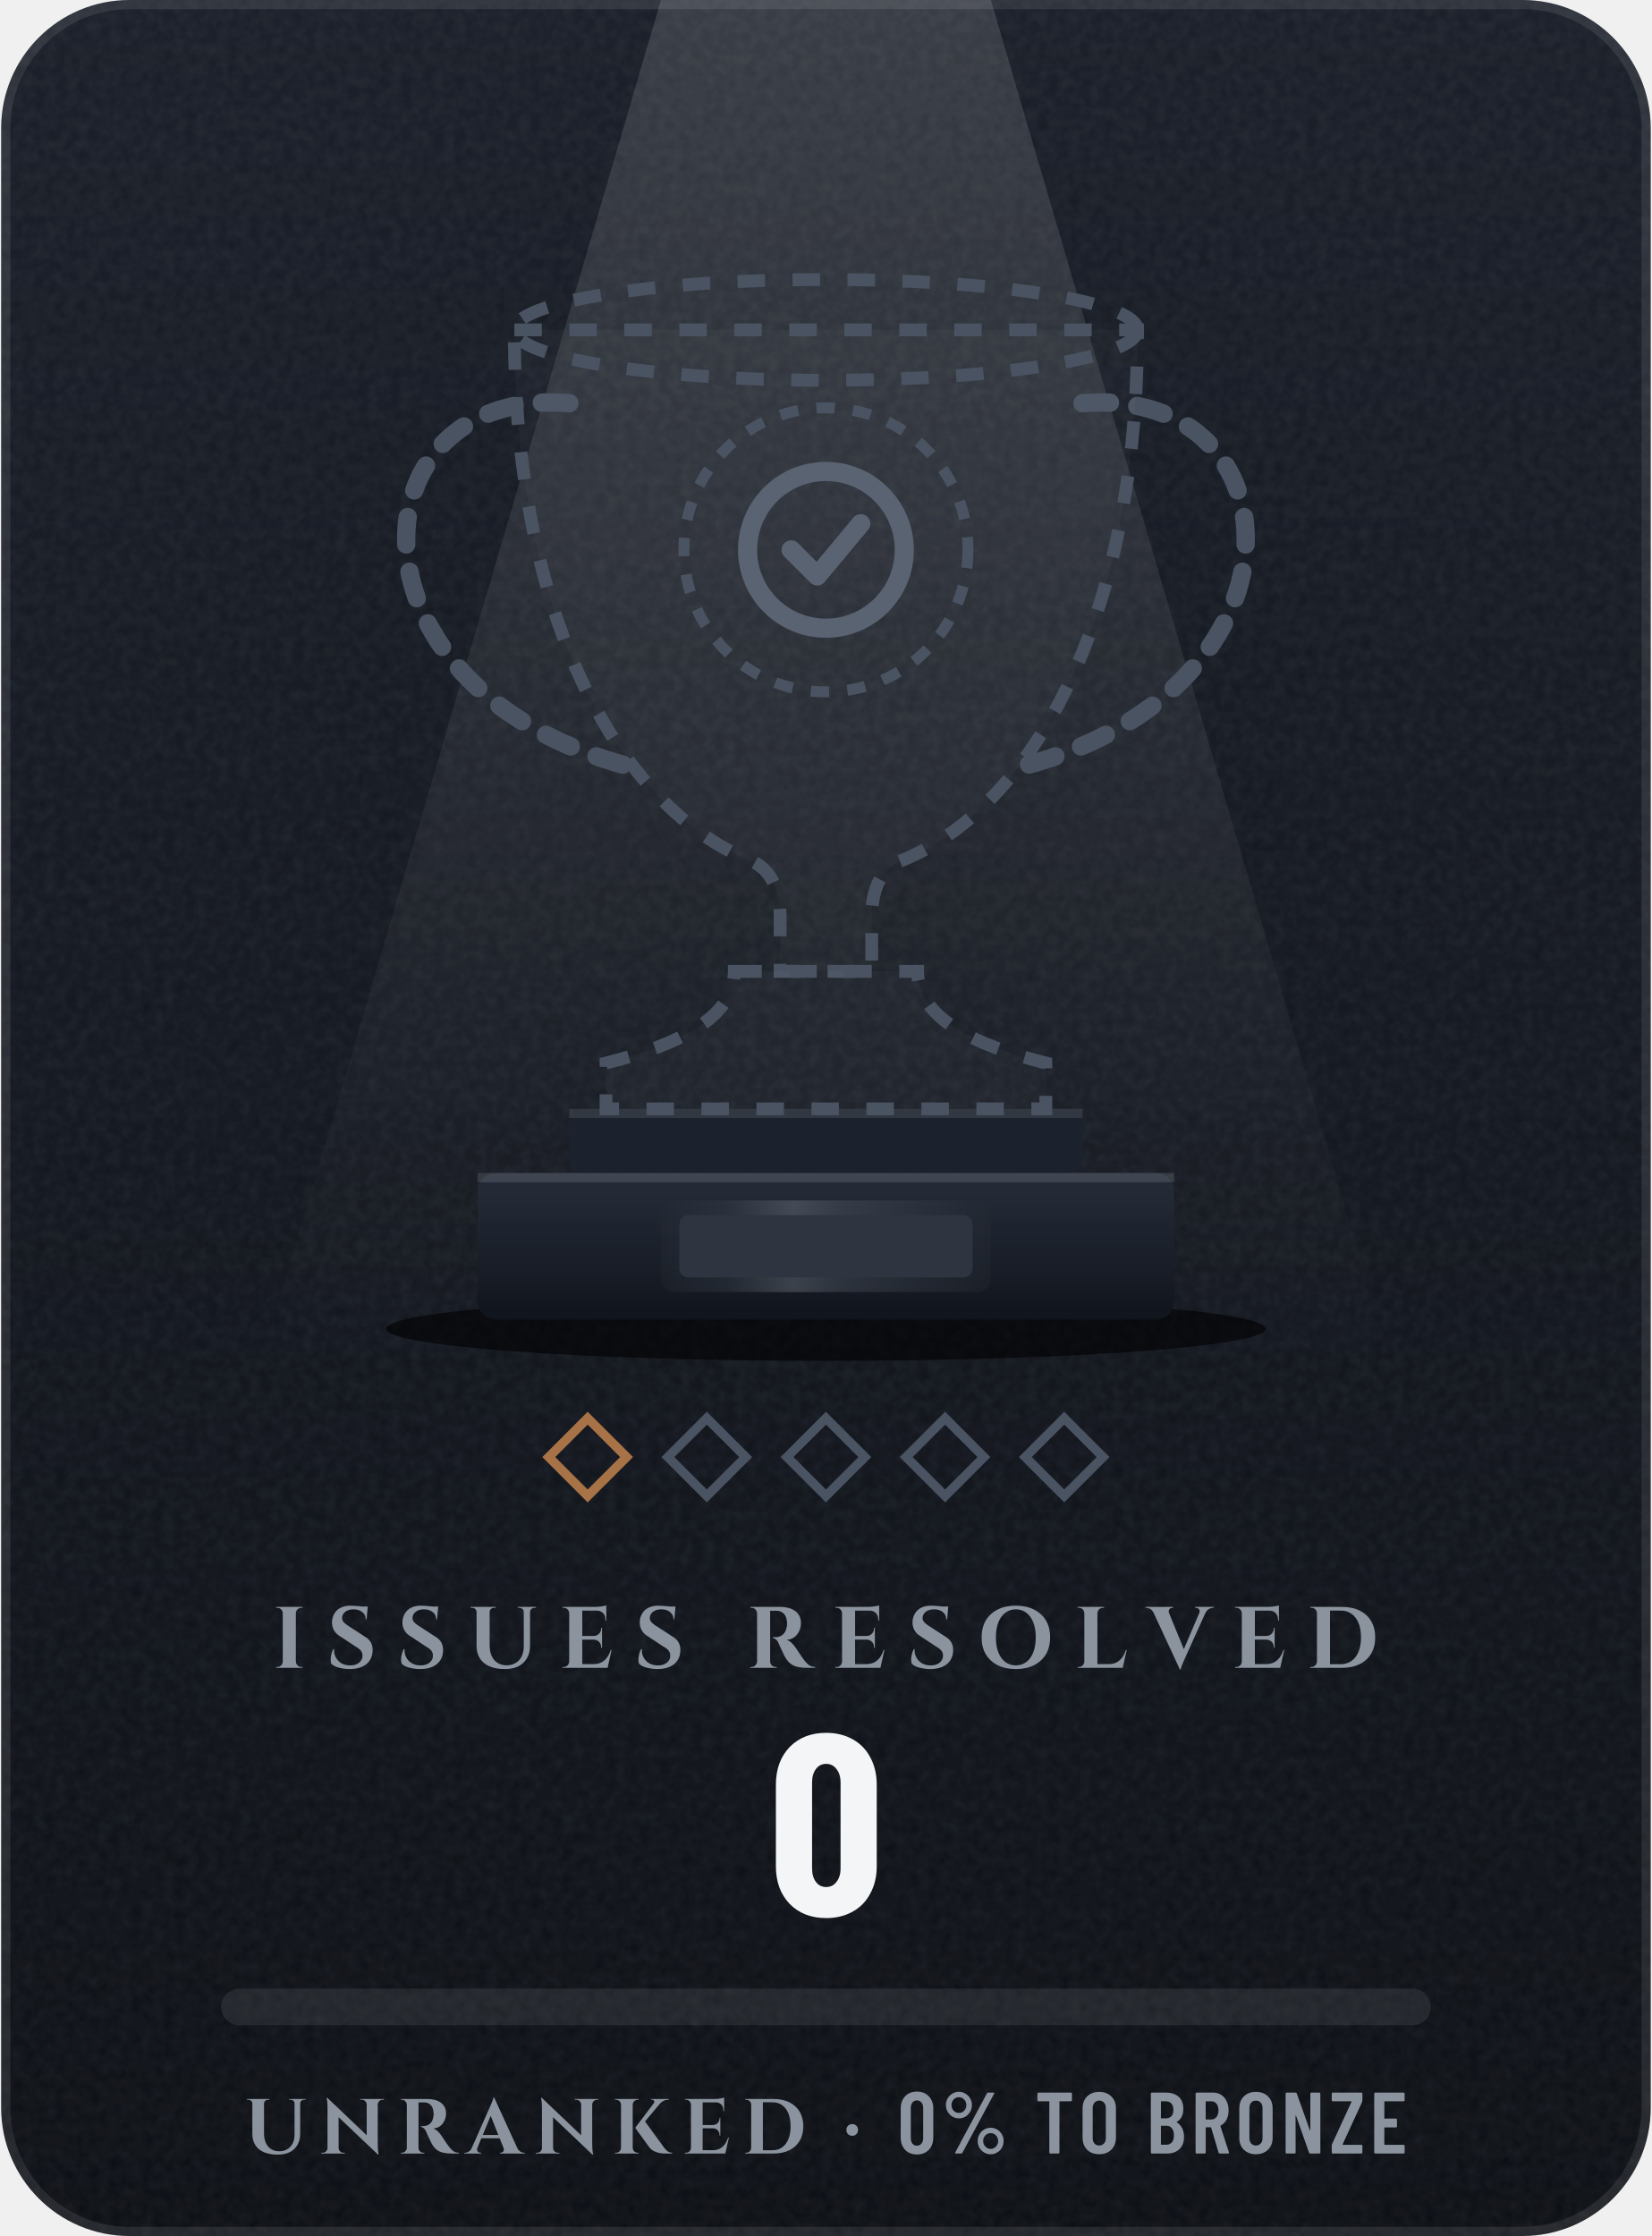
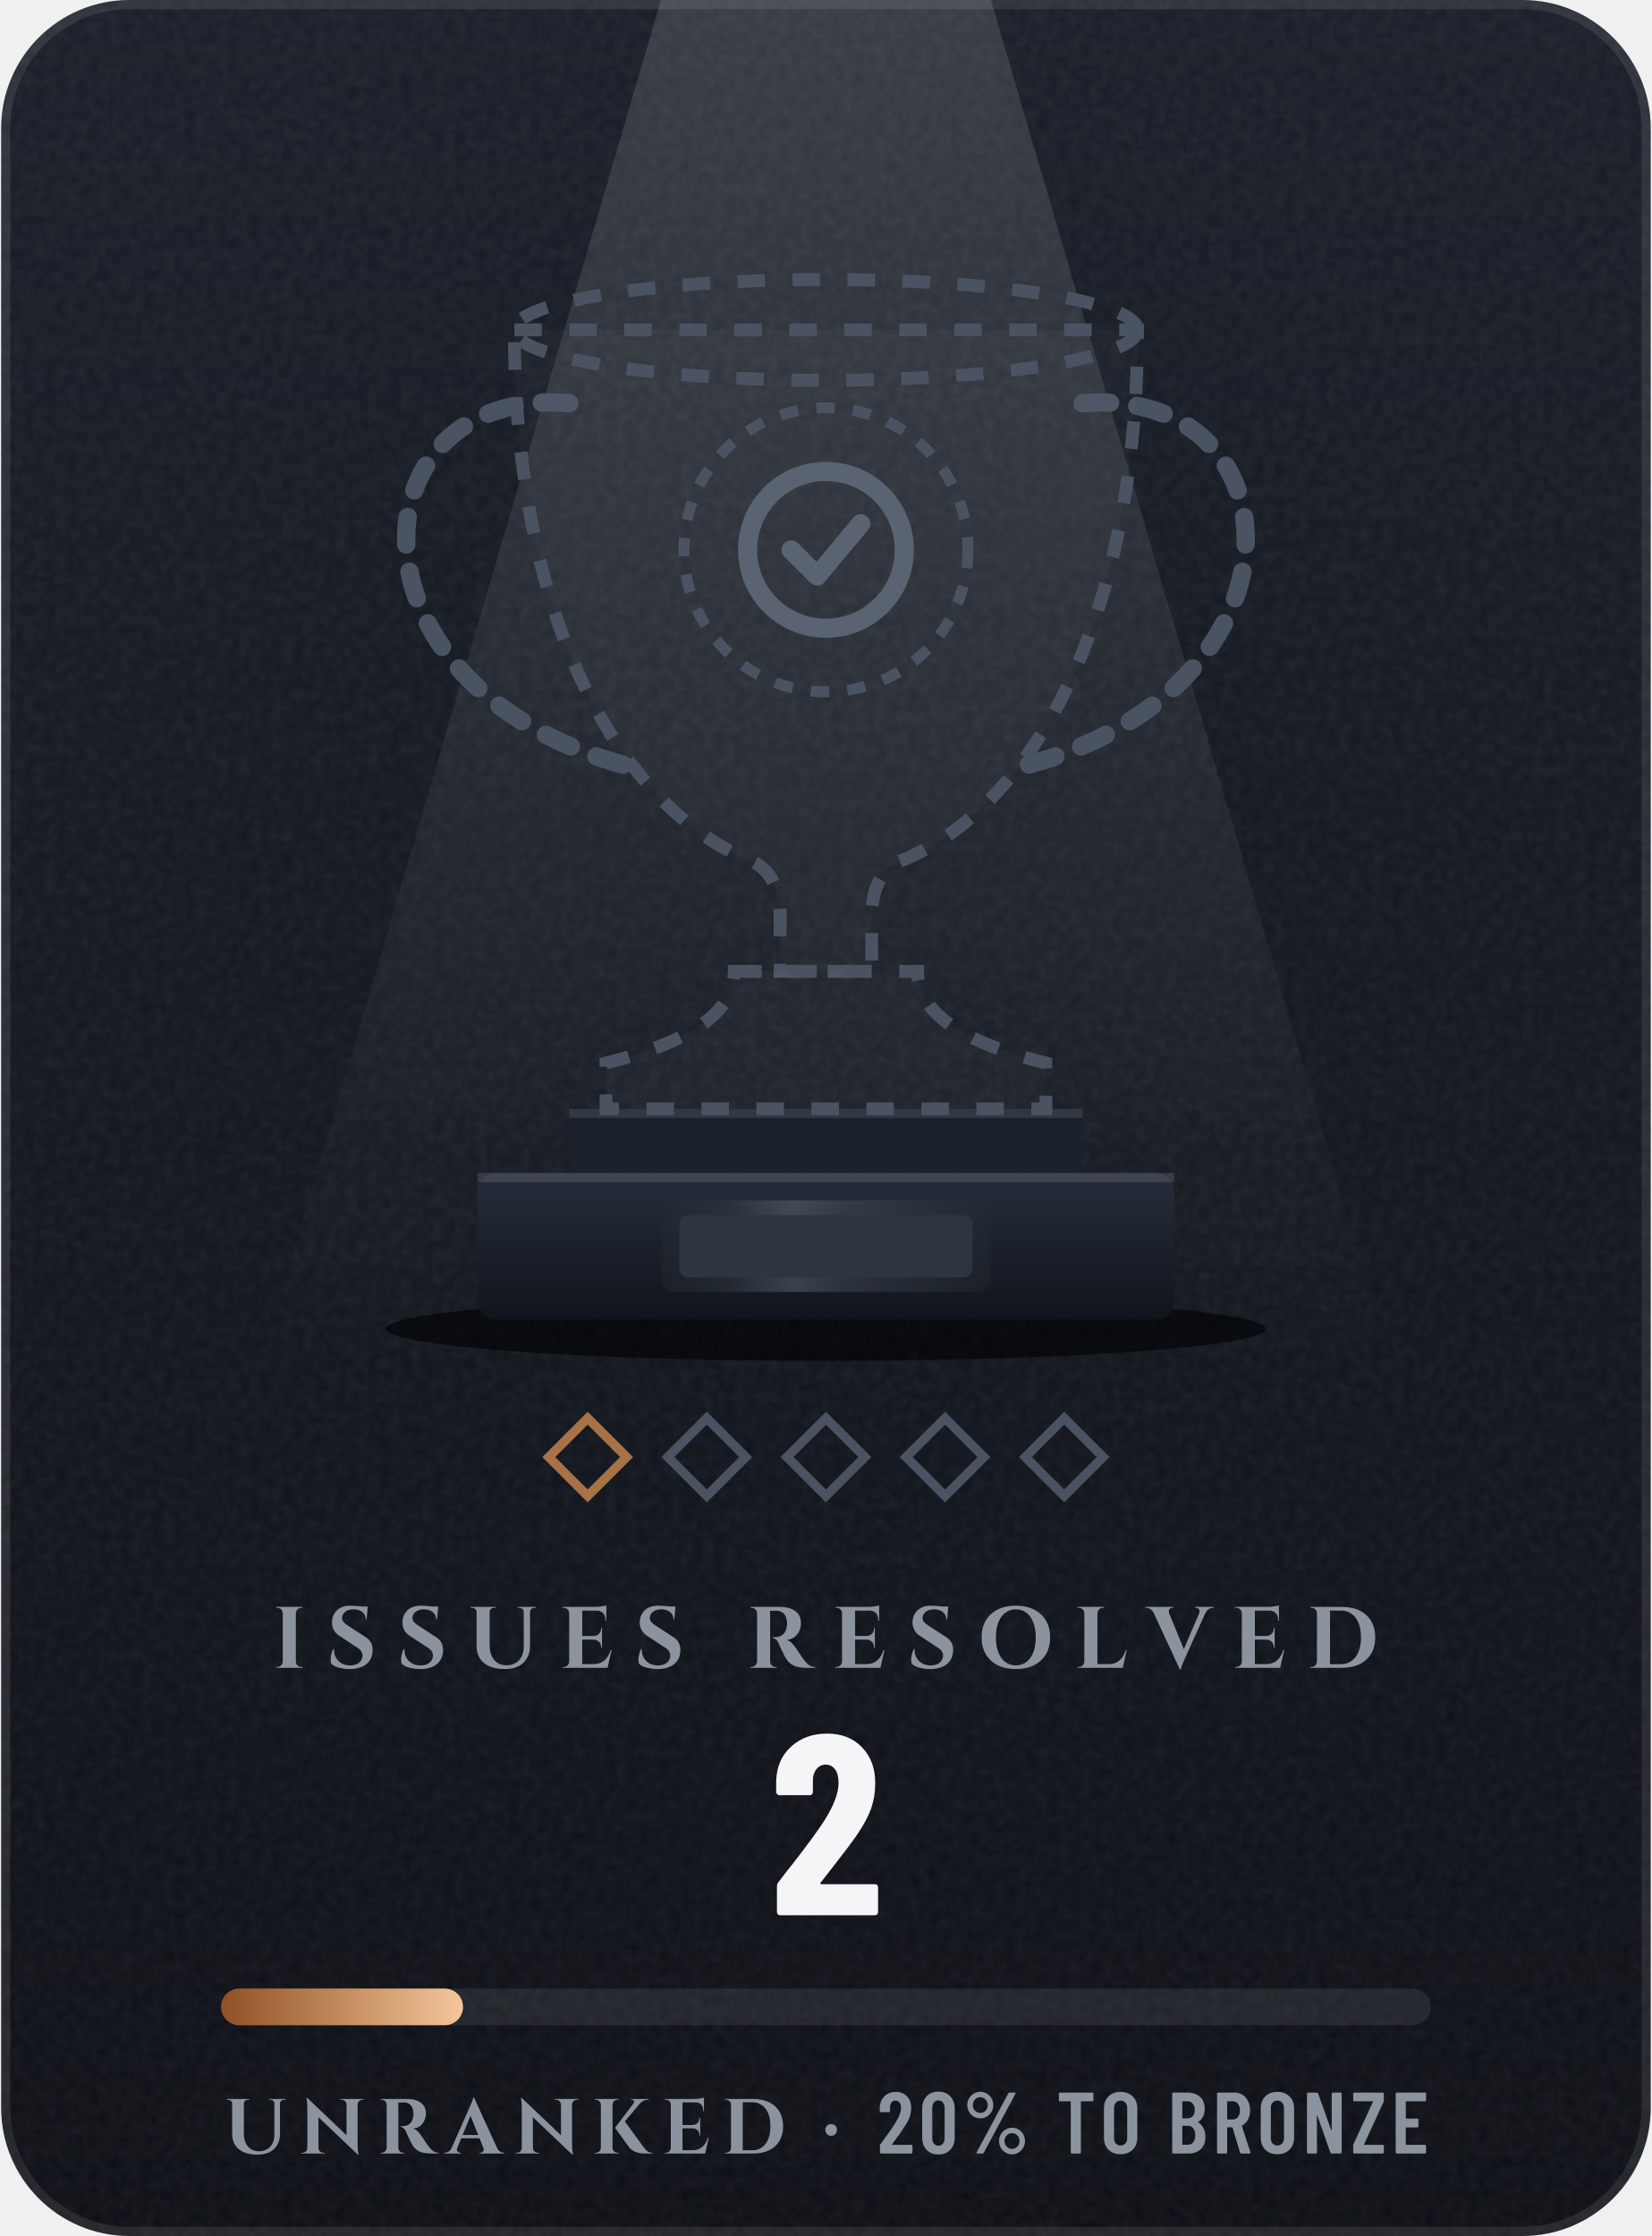
- <svg xmlns="http://www.w3.org/2000/svg" width="164" height="222" viewBox="0 0 180 244" role="img" aria-label="Issues Resolved trophy: Unranked, 0, 0% to Bronze">
+ <svg xmlns="http://www.w3.org/2000/svg" width="164" height="222" viewBox="0 0 180 244" role="img" aria-label="Issues Resolved trophy: Unranked, 2, 20% to Bronze">
  <defs>
    <linearGradient id="bg" x1="0" y1="0" x2="0" y2="1">
      <stop offset="0" stop-color="#171C26" />
      <stop offset="1" stop-color="#0A0D13" />
    </linearGradient>
    <clipPath id="card">
      <rect width="180" height="244" rx="14" />
    </clipPath>
    <filter id="grain" x="0" y="0" width="100%" height="100%">
      <feTurbulence type="fractalNoise" baseFrequency=".85" numOctaves="2" stitchTiles="stitch" />
      <feColorMatrix values="0 0 0 0 1 0 0 0 0 1 0 0 0 0 1 0 0 0 .07 0" />
    </filter>
    <radialGradient id="glow" cx=".5" cy=".5" r=".5">
      <stop offset="0" stop-color="#5A626D" stop-opacity="0" />
      <stop offset="1" stop-color="#5A626D" stop-opacity="0" />
    </radialGradient>
    <linearGradient id="mh" x1="0" y1="0" x2="1" y2="0">
      <stop offset="0" stop-color="#252A32" />
      <stop offset="0.2" stop-color="#3A414B" />
      <stop offset="0.4" stop-color="#838B96" />
      <stop offset="0.54" stop-color="#5A626D" />
      <stop offset="0.78" stop-color="#3A414B" />
      <stop offset="1" stop-color="#252A32" />
    </linearGradient>
    <linearGradient id="md" x1="0" y1="0" x2="1" y2="1">
      <stop offset="0" stop-color="#252A32" />
      <stop offset="0.2" stop-color="#3A414B" />
      <stop offset="0.4" stop-color="#838B96" />
      <stop offset="0.54" stop-color="#5A626D" />
      <stop offset="0.78" stop-color="#3A414B" />
      <stop offset="1" stop-color="#252A32" />
    </linearGradient>
    <linearGradient id="mdr" x1="1" y1="1" x2="0" y2="0">
      <stop offset="0" stop-color="#252A32" />
      <stop offset="0.2" stop-color="#3A414B" />
      <stop offset="0.4" stop-color="#838B96" />
      <stop offset="0.54" stop-color="#5A626D" />
      <stop offset="0.78" stop-color="#3A414B" />
      <stop offset="1" stop-color="#252A32" />
    </linearGradient>
    <linearGradient id="dia" x1="0" y1="0" x2="1" y2="0">
      <stop offset="0" stop-color="#6CCBFF" />
      <stop offset=".5" stop-color="#C4B2FF" />
      <stop offset="1" stop-color="#F29BDD" />
    </linearGradient>
    <linearGradient id="pb" x1="0" y1="0" x2="1" y2="0">
      <stop offset="0" stop-color="#8F5125" />
      <stop offset="1" stop-color="#F5C69A" />
    </linearGradient>
    <linearGradient id="shg" x1="0" y1="0" x2="1" y2="0">
      <stop offset="0" stop-color="#FFFFFF" stop-opacity="0" />
      <stop offset=".5" stop-color="#FFFFFF" stop-opacity=".6" />
      <stop offset="1" stop-color="#FFFFFF" stop-opacity="0" />
    </linearGradient>
    <linearGradient id="mu" gradientUnits="userSpaceOnUse" x1="38" y1="0" x2="142" y2="0">
      <stop offset="0" stop-color="#252A32" />
      <stop offset="0.2" stop-color="#3A414B" />
      <stop offset="0.4" stop-color="#838B96" />
      <stop offset="0.54" stop-color="#5A626D" />
      <stop offset="0.78" stop-color="#3A414B" />
      <stop offset="1" stop-color="#252A32" />
    </linearGradient>
    <linearGradient id="cone" x1="0" y1="0" x2="0" y2="1">
      <stop offset="0" stop-color="#FFFFFF" stop-opacity=".13" />
      <stop offset="1" stop-color="#FFFFFF" stop-opacity="0" />
    </linearGradient>
    <linearGradient id="rim" x1="0" y1="0" x2="0" y2="1">
      <stop offset="0" stop-color="#181B20" />
      <stop offset="1" stop-color="#3A414B" />
    </linearGradient>
    <linearGradient id="pl" x1="0" y1="0" x2="0" y2="1">
      <stop offset="0" stop-color="#262D3A" />
      <stop offset="1" stop-color="#10141C" />
    </linearGradient>
    <radialGradient id="en" cx=".4" cy=".35" r=".75">
      <stop offset="0" stop-color="#D85F77" />
      <stop offset=".6" stop-color="#CB2A4A" />
      <stop offset="1" stop-color="#5B1321" />
    </radialGradient>
    <clipPath id="cup">
      <path d="M56 36H124C124 70 111 89 98 94C96 95 95 97 95 100V106H85V100C85 97 84 95 82 94C69 89 56 70 56 36Z" />
      <path d="M80 106H100C100 111 106 114 114 116V121H66V116C74 114 80 111 80 106Z" />
    </clipPath>
  </defs>
  <g clip-path="url(#card)">
    <rect width="180" height="244" fill="url(#bg)" />
    <rect width="180" height="244" filter="url(#grain)" />
  </g>
  <rect x=".5" y=".5" width="179" height="243" rx="13.5" fill="none" stroke="#FFFFFF" stroke-opacity=".09" />
  <path d="M72 0H108L152 150H28Z" fill="url(#cone)" />
  <circle cx="90" cy="72" r="64" fill="url(#glow)" />
  <ellipse cx="90" cy="145" rx="48" ry="3.5" fill="#000000" fill-opacity=".6" />
  <rect x="62" y="121" width="56" height="7" rx="1.5" fill="#1C222D" />
  <rect x="62" y="121" width="56" height="1" fill="#FFFFFF" fill-opacity=".1" />
  <rect x="52" y="128" width="76" height="16" rx="2" fill="url(#pl)" />
  <rect x="52" y="128" width="76" height="1" fill="#FFFFFF" fill-opacity=".12" />
  <rect x="72" y="131" width="36" height="10" rx="1.5" fill="url(#mh)" opacity="0.35" />
  <rect x="74" y="132.6" width="32" height="6.8" rx="1" fill="#2E3440" />
  <path d="M62 44C38 42 36 76 70 84M118 44C142 42 144 76 110 84" fill="none" stroke="#4A5361" stroke-width="2" stroke-dasharray="3 3" stroke-linecap="round" />
  <path d="M56 36H124C124 70 111 89 98 94C96 95 95 97 95 100V106H85V100C85 97 84 95 82 94C69 89 56 70 56 36Z" fill="#FFFFFF" fill-opacity=".025" stroke="#4A5361" stroke-width="1.4" stroke-dasharray="3 3" />
  <path d="M80 106H100C100 111 106 114 114 116V121H66V116C74 114 80 111 80 106Z" fill="#FFFFFF" fill-opacity=".025" stroke="#4A5361" stroke-width="1.4" stroke-dasharray="3 3" />
  <ellipse cx="90" cy="36" rx="34" ry="5.5" fill="none" stroke="#4A5361" stroke-width="1.4" stroke-dasharray="3 3" />
  <circle cx="90" cy="60" r="15.5" fill="none" stroke="#4A5361" stroke-width="1.2" stroke-dasharray="2 2" />
  <g transform="translate(78.6 48.6) scale(0.95)" fill="none" stroke="#5A6371" stroke-width="2.2" stroke-linecap="round" stroke-linejoin="round">
    <circle cx="12" cy="12" r="9" />
    <path d="M8 12l3 3 5-6" />
  </g>
  <rect x="-3" y="-3" width="6" height="6" transform="translate(64 159) rotate(45)" fill="none" stroke="#CC8850" stroke-opacity=".8" />
  <rect x="-3" y="-3" width="6" height="6" transform="translate(77 159) rotate(45)" fill="none" stroke="#4A5361" stroke-opacity="1" />
  <rect x="-3" y="-3" width="6" height="6" transform="translate(90 159) rotate(45)" fill="none" stroke="#4A5361" stroke-opacity="1" />
  <rect x="-3" y="-3" width="6" height="6" transform="translate(103 159) rotate(45)" fill="none" stroke="#4A5361" stroke-opacity="1" />
  <rect x="-3" y="-3" width="6" height="6" transform="translate(116 159) rotate(45)" fill="none" stroke="#4A5361" stroke-opacity="1" />
  <g transform="translate(29.6 182) scale(0.0095 -0.0095)" fill="#8B949E">
    <use href="#s73" x="0" />
    <use href="#s83" x="619" />
    <use href="#s83" x="1428" />
    <use href="#s85" x="2238" />
    <use href="#s69" x="3290" />
    <use href="#s83" x="4154" />
    <use href="#s82" x="5445" />
    <use href="#s69" x="6424" />
    <use href="#s83" x="7287" />
    <use href="#s79" x="8097" />
    <use href="#s76" x="9207" />
    <use href="#s86" x="10056" />
    <use href="#s69" x="11016" />
    <use href="#s68" x="11879" />
  </g>
-   <g transform="translate(83.7 209) scale(0.028 -0.028)" fill="#F3F5F7">
-     <use href="#n48" x="0" />
+   <g transform="translate(83.9 209) scale(0.028 -0.028)" fill="#F3F5F7">
+     <use href="#n50" x="0" />
  </g>
  <rect x="24" y="217" width="132" height="4" rx="2" fill="#FFFFFF" fill-opacity=".08" />
-   <g transform="translate(26.5 235) scale(0.0085 -0.0085)" fill="#8B949E">
+   <rect x="24" y="217" width="26.4" height="4" rx="2" fill="url(#pb)" />
+   <g transform="translate(24.3 235) scale(0.0085 -0.0085)" fill="#8B949E">
    <use href="#s85" x="0" />
    <use href="#s78" x="962" />
    <use href="#s82" x="1968" />
    <use href="#s65" x="2857" />
    <use href="#s78" x="3715" />
    <use href="#s75" x="4721" />
    <use href="#s69" x="5619" />
    <use href="#s68" x="6392" />
  </g>
-   <g transform="translate(91.9 235) scale(0.009 -0.009)" fill="#8B949E">
+   <g transform="translate(89.6 235) scale(0.009 -0.009)" fill="#8B949E">
    <use href="#m183" x="0" />
  </g>
-   <g transform="translate(97.8 235) scale(0.0095 -0.0095)" fill="#8B949E">
-     <use href="#m48" x="0" />
-     <use href="#m37" x="503" />
-     <use href="#m84" x="1580" />
-     <use href="#m79" x="2085" />
-     <use href="#m66" x="2857" />
-     <use href="#m82" x="3371" />
-     <use href="#m79" x="3885" />
-     <use href="#m78" x="4405" />
-     <use href="#m90" x="4964" />
-     <use href="#m69" x="5423" />
+   <g transform="translate(95.6 235) scale(0.0095 -0.0095)" fill="#8B949E">
+     <use href="#m50" x="0" />
+     <use href="#m48" x="478" />
+     <use href="#m37" x="980" />
+     <use href="#m84" x="2058" />
+     <use href="#m79" x="2562" />
+     <use href="#m66" x="3334" />
+     <use href="#m82" x="3849" />
+     <use href="#m79" x="4363" />
+     <use href="#m78" x="4882" />
+     <use href="#m90" x="5442" />
+     <use href="#m69" x="5901" />
  </g>
  <defs>
    <path id="m37" d="M54 557Q54 598 74 633Q94 668 128 688Q163 709 204 709Q244 709 278 688Q313 668 333 633Q353 598 353 557Q353 515 333 480Q313 445 279 424Q245 404 204 404Q163 404 128 424Q94 445 74 480Q54 515 54 557ZM162 14 526 692Q530 700 541 700H599Q606 700 608 696Q610 692 607 686L243 8Q239 0 228 0H170Q163 0 161 4Q159 8 162 14ZM289 557Q289 594 264 620Q239 647 204 647Q168 647 143 621Q118 595 118 557Q118 519 143 492Q168 466 204 466Q240 466 264 492Q289 519 289 557ZM419 144Q419 185 439 220Q459 255 493 276Q527 296 568 296Q609 296 643 276Q677 255 697 220Q717 185 717 144Q717 102 697 67Q677 32 643 12Q609 -9 568 -9Q527 -9 493 12Q459 32 439 67Q419 102 419 144ZM654 144Q654 182 629 208Q604 234 568 234Q532 234 507 208Q482 182 482 144Q482 106 507 80Q532 53 568 53Q604 53 629 80Q654 106 654 144Z" />
    <path id="m48" d="M38 183V517Q38 604 89 658Q140 711 224 711Q309 711 360 658Q412 604 412 517V183Q412 96 360 42Q309 -11 224 -11Q140 -11 89 42Q38 96 38 183ZM296 176V524Q296 563 276 586Q257 610 224 610Q192 610 173 586Q154 563 154 524V176Q154 137 173 114Q192 90 224 90Q257 90 276 114Q296 137 296 176Z" />
+     <path id="m50" d="M173 100H392Q397 100 400 96Q404 93 404 88V12Q404 7 400 4Q397 0 392 0H43Q38 0 34 4Q31 7 31 12V92Q31 101 36 107L75 160Q114 212 152 266Q189 320 215 363Q273 459 273 522Q273 562 256 585Q238 608 209 608Q180 608 163 586Q146 563 147 526V487Q147 482 144 478Q140 475 135 475H41Q36 475 32 478Q29 482 29 487V530Q33 610 84 659Q134 708 214 708Q293 708 342 656Q390 605 390 521Q390 471 373 422Q356 373 319 317Q294 277 260 229Q225 181 214 166Q184 126 170 106Q168 104 169 102Q170 100 173 100Z" />
    <path id="m66" d="M242 0H66Q61 0 58 4Q54 7 54 12V688Q54 693 58 696Q61 700 66 700H224Q319 700 373 652Q427 604 427 512Q427 409 354 365Q349 362 352 359Q391 334 413 292Q435 250 435 192Q435 100 382 50Q328 0 242 0ZM170 595V409Q170 404 175 404H226Q267 404 290 429Q313 454 313 500Q313 548 290 574Q267 600 226 600H175Q170 600 170 595ZM319 208Q319 260 296 290Q273 319 233 319H175Q170 319 170 314V106Q170 101 175 101H233Q273 101 296 129Q319 157 319 208Z" />
    <path id="m69" d="M391 600H175Q170 600 170 595V406Q170 401 175 401H303Q308 401 312 398Q315 394 315 389V312Q315 307 312 304Q308 300 303 300H175Q170 300 170 295V105Q170 100 175 100H391Q396 100 400 96Q403 93 403 88V12Q403 7 400 4Q396 0 391 0H66Q61 0 58 4Q54 7 54 12V688Q54 693 58 696Q61 700 66 700H391Q396 700 400 696Q403 693 403 688V612Q403 607 400 604Q396 600 391 600Z" />
    <path id="m78" d="M350 700H441Q446 700 450 696Q453 693 453 688V12Q453 7 450 4Q446 0 441 0H336Q326 0 323 10L174 434Q173 437 170 436Q168 436 168 433L169 12Q169 7 166 4Q162 0 157 0H66Q61 0 58 4Q54 7 54 12V688Q54 693 58 696Q61 700 66 700H169Q179 700 182 690L332 269Q333 266 336 266Q338 267 338 270V688Q338 693 342 696Q345 700 350 700Z" />
    <path id="m79" d="M42 182V518Q42 604 94 656Q147 708 233 708Q319 708 372 656Q425 604 425 518V182Q425 96 372 44Q319 -8 233 -8Q147 -8 94 44Q42 96 42 182ZM309 177V523Q309 561 288 584Q267 608 233 608Q199 608 178 584Q158 561 158 523V177Q158 139 178 116Q199 92 233 92Q267 92 288 116Q309 139 309 177Z" />
    <path id="m82" d="M318 10 233 297Q231 301 228 301H175Q170 301 170 296V12Q170 7 166 4Q163 0 158 0H66Q61 0 58 4Q54 7 54 12V688Q54 693 58 696Q61 700 66 700H254Q307 700 348 674Q388 649 410 602Q433 556 433 496Q433 434 409 389Q385 344 342 321Q338 320 339 315L437 14Q438 12 438 9Q438 0 427 0H331Q321 0 318 10ZM170 595V396Q170 391 175 391H236Q272 391 294 419Q317 447 317 495Q317 543 294 572Q272 600 236 600H175Q170 600 170 595Z" />
    <path id="m84" d="M425 688V612Q425 607 422 604Q418 600 413 600H286Q281 600 281 595V12Q281 7 278 4Q274 0 269 0H177Q172 0 168 4Q165 7 165 12V595Q165 600 160 600H40Q35 600 32 604Q28 607 28 612V688Q28 693 32 696Q35 700 40 700H413Q418 700 422 696Q425 693 425 688Z" />
    <path id="m90" d="M25 12V92Q25 100 28 107L252 594Q253 596 252 598Q251 600 249 600H37Q32 600 28 604Q25 607 25 612V688Q25 693 28 696Q32 700 37 700H365Q370 700 374 696Q377 693 377 688V608Q377 601 374 593L150 106Q149 104 150 102Q151 100 153 100H365Q370 100 374 96Q377 93 377 88V12Q377 7 374 4Q370 0 365 0H37Q32 0 28 4Q25 7 25 12Z" />
    <path id="m183" d="M37 286Q37 317 57 337Q77 357 108 357Q139 357 158 337Q178 317 178 286Q178 255 158 235Q138 215 108 215Q77 215 57 235Q37 255 37 286Z" />
-     <path id="n48" d="M30 191V509Q30 600 84 656Q138 711 226 711Q284 711 329 686Q374 661 398 615Q423 569 423 509V191Q423 131 398 85Q374 39 329 14Q284 -11 226 -11Q138 -11 84 44Q30 100 30 191ZM282 183V517Q282 550 266 570Q251 590 226 590Q201 590 186 570Q171 550 171 517V183Q171 150 186 130Q201 110 226 110Q251 110 266 130Q282 150 282 183Z" />
+     <path id="n50" d="M200 121H409Q414 121 418 118Q421 114 421 109V12Q421 7 418 4Q414 0 409 0H39Q34 0 30 4Q27 7 27 12V113Q27 122 32 128Q72 181 88 200Q176 313 213 371Q267 457 267 516Q267 550 254 568Q240 587 217 587Q194 587 180 568Q166 550 167 521V480Q167 475 164 472Q160 468 155 468H36Q31 468 28 472Q24 475 24 480V527Q28 609 83 658Q138 708 223 708Q307 708 358 655Q410 602 410 515Q410 463 394 416Q377 369 340 315Q312 274 244 187L197 127Q195 125 196 123Q197 121 200 121Z" />
    <path id="s65" d="M354 720 656 60Q671 36 690 25Q714 10 737 10H745V0H427V10H436Q456 10 471 26Q486 43 474 73L425 196H190L138 69Q132 52 136 39Q141 25 153 18Q165 10 177 10H186V0H-28V10H-19Q4 10 29 25Q48 36 62 60L296 589Q299 595 306 612Q314 628 322 649Q331 670 338 690Q345 709 345 720ZM208 238H408L310 484Z" />
    <path id="s68" d="M405 700Q523 700 609 658Q695 615 742 536Q788 458 788 350Q788 242 742 164Q695 85 609 42Q523 0 405 0H42V10H55Q81 10 100 28Q118 47 119 73V627Q119 653 100 672Q81 690 55 690H43L42 700ZM269 658V42H393Q465 42 517 80Q569 117 597 186Q625 255 625 350Q625 445 597 514Q569 583 517 620Q465 658 393 658Z" />
    <path id="s69" d="M606 205 560 0H42V10H55Q81 10 100 28Q118 47 119 73V627Q118 653 100 672Q81 690 55 690H42V700H423Q445 700 470 703Q494 706 515 710Q536 714 545 718V543H535V555Q535 601 508 629Q484 653 447 657H269V366H401Q438 367 462 392Q486 416 486 453V460H496V230H486V238Q486 275 462 299Q438 323 401 324H269V43H400Q450 43 488 62Q526 82 553 118Q580 155 596 205Z" />
    <path id="s73" d="M119 73V627Q118 653 100 672Q81 690 55 690H42V700H346V690H333Q307 690 288 672Q270 653 269 627V73Q270 47 288 28Q307 10 333 10H346V0H42V10H55Q81 10 100 28Q118 47 119 73Z" />
    <path id="s75" d="M119 73V627Q118 653 100 672Q81 690 55 690H42V700H346V690H333Q307 690 288 672Q270 653 269 627V73Q270 47 288 28Q307 10 333 10H346V0H42V10H55Q81 10 100 28Q118 47 119 73ZM734 700V691H730Q697 691 669 678Q645 666 627 650L427 412L675 72Q698 42 722 26Q746 11 777 10V0H695Q684 0 658 1Q633 2 601 9Q569 16 536 34Q504 51 480 83Q475 90 460 110Q445 130 425 158Q405 186 384 216Q362 245 343 271Q324 297 313 314L301 330L540 646Q551 662 543 676Q535 691 515 691H505V700Z" />
    <path id="s76" d="M606 205 560 0H42V10H55Q81 10 100 28Q118 47 119 73V627Q118 653 100 672Q81 690 55 690H42V700H346V690H333Q307 690 288 672Q270 653 269 627V43H400Q450 43 488 62Q526 82 553 118Q580 155 596 205Z" />
    <path id="s78" d="M108 715 613 234V629Q612 655 594 672Q577 690 551 690H532V700H835V690H817Q792 690 774 672Q756 655 755 629V114Q755 77 758 48Q761 18 764 2L767 -14H758L252 467L253 71Q253 46 271 28Q289 10 314 10H333V0H30V10H49Q74 10 92 28Q110 46 110 71V590Q110 646 104 681L98 715Z" />
    <path id="s79" d="M442 714Q562 714 650 670Q739 625 788 544Q836 463 836 350Q836 238 788 156Q739 75 650 30Q562 -14 442 -14Q322 -14 234 30Q145 75 97 156Q49 237 49 350Q49 462 97 544Q145 625 234 670Q322 714 442 714ZM442 28Q513 28 564 68Q615 107 643 179Q671 251 671 350Q671 449 643 521Q615 593 564 632Q513 672 442 672Q372 672 320 632Q269 593 241 521Q213 449 213 350Q213 251 241 179Q269 107 320 68Q372 28 442 28Z" />
    <path id="s82" d="M122 73V627Q121 653 102 672Q84 690 58 690H45V700H388Q433 700 476 690Q519 680 552 658Q586 636 606 600Q626 564 626 511Q626 469 608 428Q591 386 555 356Q519 327 462 321Q494 311 520 285Q547 259 564 233Q565 231 576 215Q586 199 602 176Q617 152 634 128Q651 104 665 86Q687 59 705 42Q723 26 743 18Q763 11 789 10V0H691Q637 0 593 10Q549 19 515 42Q481 65 456 104Q448 116 438 134Q429 153 419 174Q409 195 400 214Q390 234 383 250Q376 266 373 275Q360 307 342 323Q325 339 305 342V352H336Q363 352 388 363Q414 374 434 399Q454 424 462 468Q464 477 466 489Q467 501 466 516Q463 588 430 622Q397 655 348 656Q334 657 318 656Q301 656 288 656H272V73Q272 47 291 28Q310 10 336 10H348V0H45V10H58Q84 10 102 28Q121 47 122 73Z" />
    <path id="s83" d="M277 714Q297 714 326 712Q356 710 388 707Q399 705 409 704H476L475 692Q475 692 475 692L463 557H453Q453 609 414 640Q376 672 312 672Q254 672 218 644Q183 616 181 576Q180 546 200 524Q220 502 251 483L442 359Q488 333 512 291Q535 249 532 193Q527 95 457 40Q387 -14 267 -14Q223 -14 182 -6Q140 1 108 14Q76 28 57 47Q49 69 50 100Q51 131 60 163Q68 195 81 216H90Q86 165 108 122Q131 78 174 52Q218 27 278 28Q344 29 380 62Q416 94 416 140Q416 171 398 196Q379 221 337 244L162 360Q109 390 85 437Q61 484 66 539Q71 591 97 630Q123 670 168 692Q214 714 277 714Z" />
    <path id="s85" d="M326 700V690H310Q288 690 272 676Q257 662 257 640V260Q257 189 280 137Q304 85 348 57Q391 29 451 29Q512 29 556 56Q601 82 625 131Q649 180 649 247V640Q649 662 634 676Q618 690 596 690H580V700H790V690H774Q752 690 736 676Q721 662 721 640V253Q721 171 686 111Q652 51 588 18Q523 -14 432 -14Q326 -14 253 18Q180 51 144 110Q107 170 107 252V640Q107 662 92 676Q76 690 54 690H38V700Z" />
    <path id="s86" d="M368 -20 68 627Q52 661 28 676Q3 690 -20 690H-28V700H290V690H281Q262 690 248 674Q233 657 244 627L413 214L589 627Q602 657 586 674Q570 690 551 690H542V700H756V690H747Q725 690 700 676Q676 661 660 627H659L426 111Q424 105 416 88Q409 72 400 51Q391 30 384 10Q378 -9 377 -20Z" />
  </defs>
</svg>
